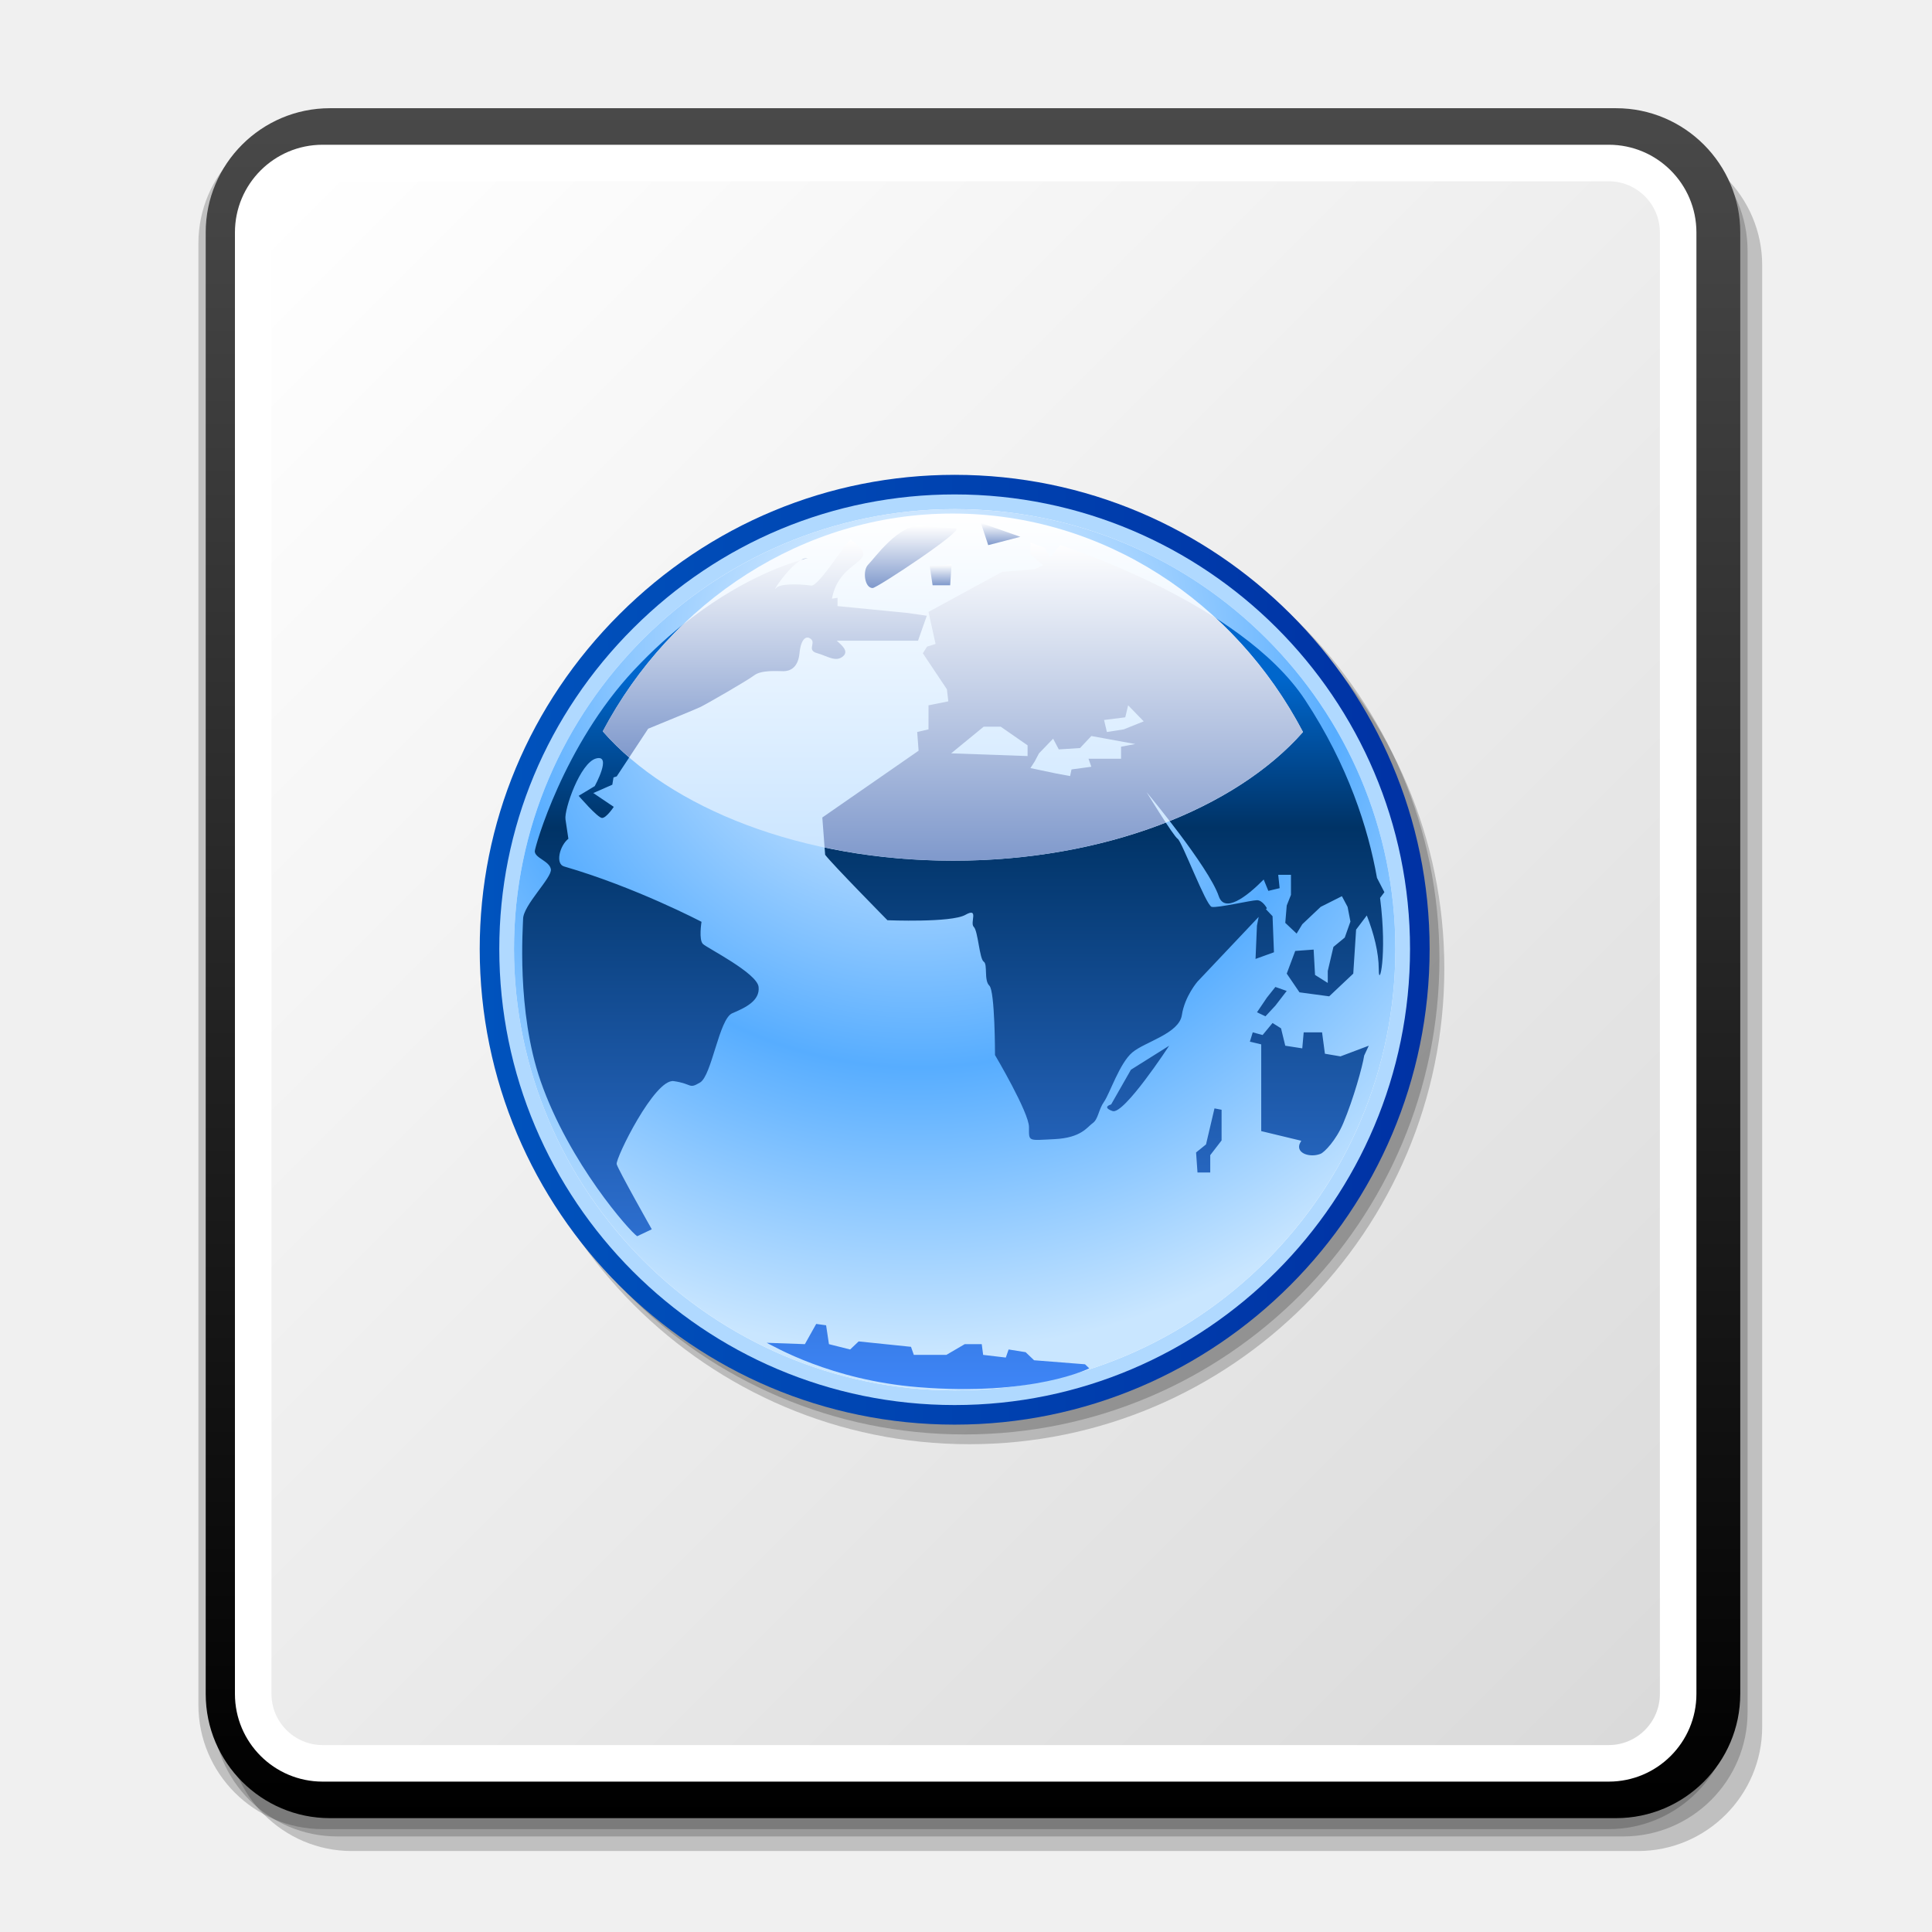
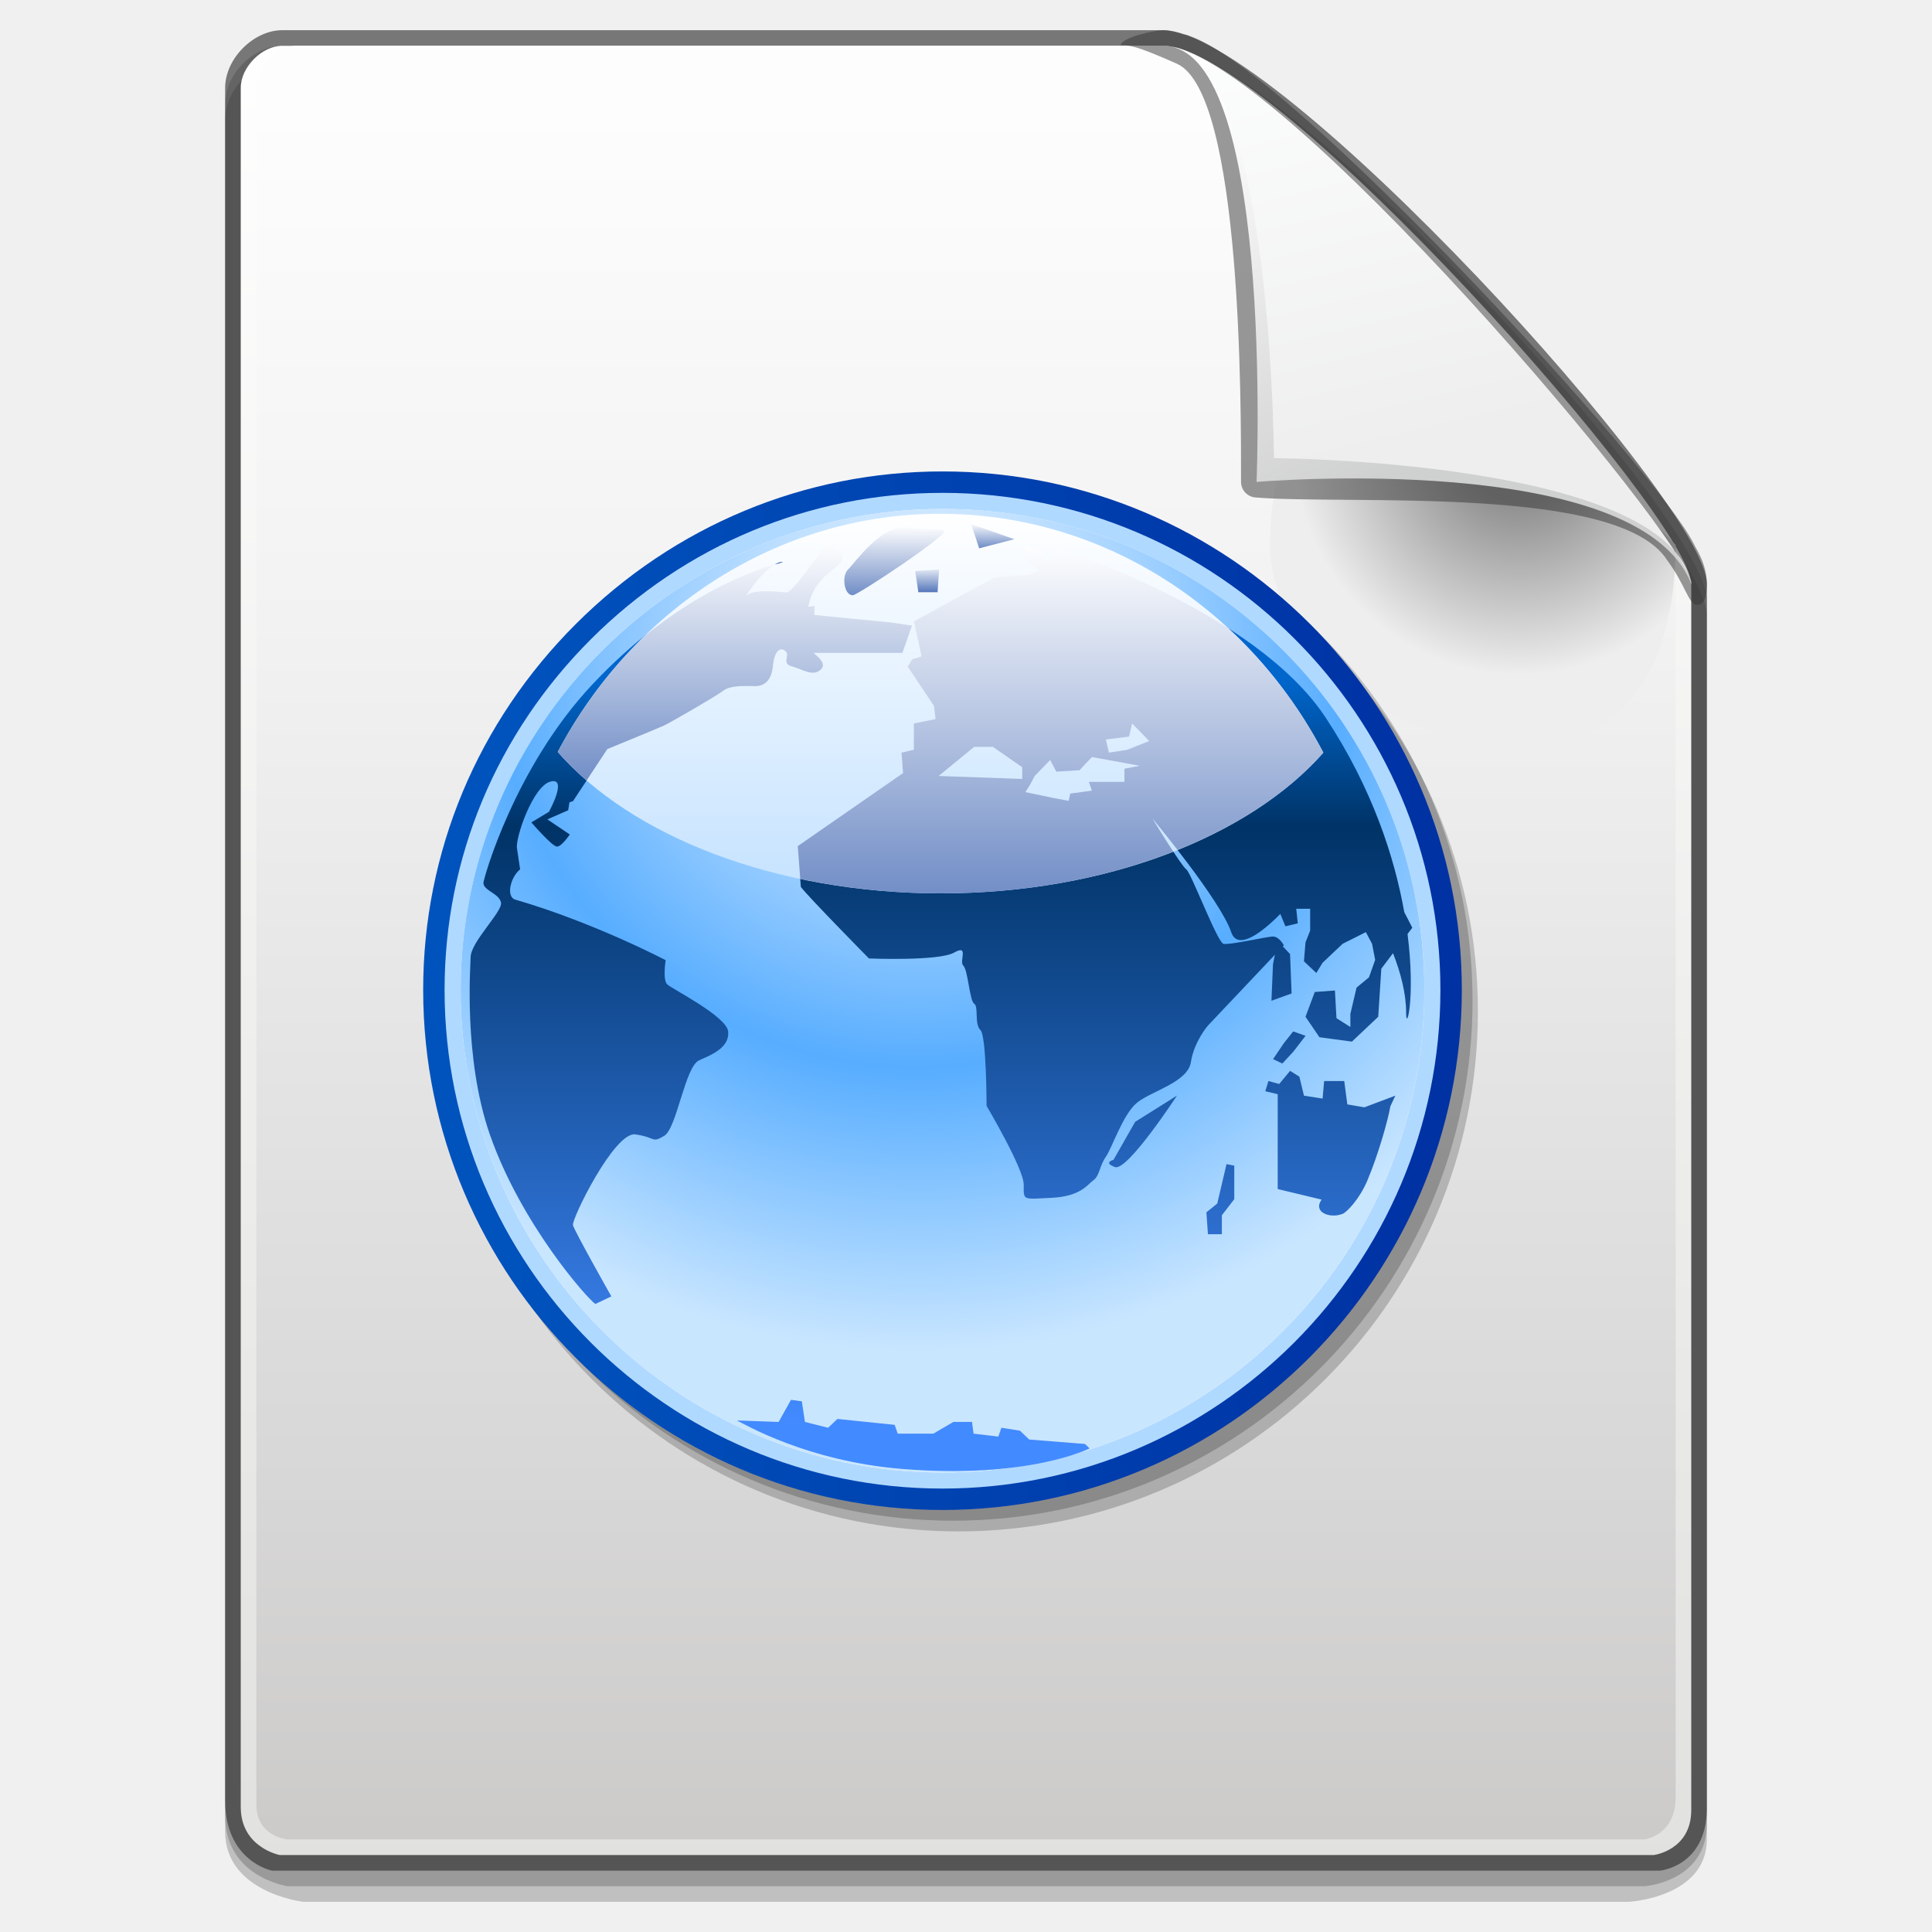
- <svg xmlns="http://www.w3.org/2000/svg" width="128" height="128" viewBox="0 0 128 128" overflow="visible" enable-background="new 0 0 256 256" xml:space="preserve" id="svg3932" version="1.1" style="overflow:visible">
-   <defs id="defs4036" />
-   <g id="Layer_1" transform="matrix(0.4841356,0,0,0.4841356,2.009231,1.843782)">
-     <path enable-background="new    " d="m 44,15.5 c -9.374,0 -17,7.626 -17,17 l 0,200 c 0,9.374 7.626,17 17,17 l 176,0 c 9.375,0 17,-7.626 17,-17 l 0,-200 c 0,-9.374 -7.625,-17 -17,-17 l -176,0 z" id="path3935" style="opacity:0.2" />
-     <path enable-background="new    " d="m 42,13.5 c -9.374,0 -17,7.626 -17,17 l 0,200 c 0,9.374 7.626,17 17,17 l 176,0 c 9.375,0 17,-7.626 17,-17 l 0,-200 c 0,-9.374 -7.625,-17 -17,-17 l -176,0 z" id="path3936" style="opacity:0.2" />
-     <path enable-background="new    " d="m 40,12.5 c -9.374,0 -17,7.626 -17,17 l 0,200 c 0,9.374 7.626,17 17,17 l 176,0 c 9.375,0 17,-7.626 17,-17 l 0,-200 c 0,-9.374 -7.625,-17 -17,-17 l -176,0 z" id="path3937" style="opacity:0.2" />
-     <linearGradient id="XMLID_13_" gradientUnits="userSpaceOnUse" x1="-406.5" y1="512.5" x2="-406.5" y2="278.5" gradientTransform="matrix(1,0,0,-1,535.5,523.5)">
-       <stop offset="0" style="stop-color:#494949" id="stop3939" />
-       <stop offset="1" style="stop-color:#000000" id="stop3940" />
+ <svg xmlns="http://www.w3.org/2000/svg" xmlns:ns1="http://www.openswatchbook.org/uri/2009/osb" width="128" height="128" viewBox="0 0 128 128" id="svg2" version="1.1">
+   <defs id="defs4">
+     <linearGradient id="XMLID_8_" gradientUnits="userSpaceOnUse" x1="74.5" y1="5.048" x2="74.5" y2="124.24">
+       <stop offset="0" style="stop-color:#FFFFFF" id="stop4539" />
+       <stop offset="1" style="stop-color:#E1E1DF" id="stop4541" />
    </linearGradient>
-     <path d="m 41,11 c -9.374,0 -17,7.626 -17,17 l 0,200 c 0,9.374 7.626,17 17,17 l 176,0 c 9.375,0 17,-7.626 17,-17 l 0,-200 c 0,-9.374 -7.625,-17 -17,-17 L 41,11 Z" id="path3944" style="fill:url(#XMLID_13_)" />
-     <path d="m 28,228 c 0,6.627 5.373,12 12,12 l 176,0 c 6.627,0 12,-5.373 12,-12 l 0,-200 c 0,-6.627 -5.373,-12 -12,-12 L 40,16 c -6.627,0 -12,5.373 -12,12 l 0,200 z" id="path3945" style="fill:#ffffff" />
-     <linearGradient id="XMLID_14_" gradientUnits="userSpaceOnUse" x1="-506.447" y1="494.447" x2="-308.552" y2="296.552" gradientTransform="matrix(1,0,0,-1,535.5,523.5)">
-       <stop offset="0" style="stop-color:#FFFFFF" id="stop3947" />
-       <stop offset="1" style="stop-color:#DADADA" id="stop3948" />
+     <linearGradient id="XMLID_9_" gradientUnits="userSpaceOnUse" x1="74.5" y1="11.081" x2="74.5" y2="121.467">
+       <stop offset="0" style="stop-color:#FDFDFD" id="stop4546" />
+       <stop offset="0.298" style="stop-color:#F3F2F2" id="stop4548" />
+       <stop offset="0.817" style="stop-color:#D7D6D6" id="stop4550" />
+       <stop offset="1" style="stop-color:#CCCBCA" id="stop4552" />
    </linearGradient>
-     <path d="m 40,21 c -3.86,0 -7,3.14 -7,7 l 0,200 c 0,3.859 3.14,7 7,7 l 176,0 c 3.859,0 7,-3.141 7,-7 l 0,-200 c 0,-3.86 -3.141,-7 -7,-7 L 40,21 Z" id="path3952" style="fill:url(#XMLID_14_)" />
-     <rect id="_x3C_Slice_x3E_" width="256" height="256" x="0" y="0" style="fill:none" />
-     <path enable-background="new    " d="m 82.641,82.92 c -12.338,12.307 -19.132,28.577 -19.132,45.816 0,35.893 29.156,65.092 64.993,65.092 35.842,0 65,-29.199 65,-65.092 0,-35.777 -29.158,-64.884 -65,-64.884 -17.247,0.002 -33.535,6.773 -45.861,19.068 z" id="path3954" style="opacity:0.2" />
-     <path enable-background="new    " d="m 81.971,81.581 c -12.338,12.306 -19.133,28.576 -19.133,45.816 0,35.892 29.157,65.093 64.994,65.093 35.842,0 65,-29.201 65,-65.093 0,-35.777 -29.158,-64.886 -65,-64.886 -17.248,0.003 -33.535,6.775 -45.861,19.07 z" id="path3955" style="opacity:0.2" />
-     <linearGradient id="XMLID_15_" gradientUnits="userSpaceOnUse" x1="-117.002" y1="397.34" x2="12.991" y2="397.34" gradientTransform="matrix(1,0,0,-1,178.5,523.5)">
-       <stop offset="0" style="stop-color:#0053BD" id="stop3957" />
-       <stop offset="0.994" style="stop-color:#0032A4" id="stop3958" />
+     <radialGradient id="XMLID_10_" cx="110" cy="32.869" r="15.596" gradientUnits="userSpaceOnUse">
+       <stop offset="0.213" style="stop-color:#8E8E8F" id="stop4557" />
+       <stop offset="0.927" style="stop-color:#EEEEEE" id="stop4559" />
+     </radialGradient>
+     <linearGradient id="XMLID_11_" gradientUnits="userSpaceOnUse" x1="92.023" y1="9.947" x2="104.273" y2="32.947">
+       <stop offset="0" style="stop-color:#FFFEFE" id="stop4566" />
+       <stop offset="1" style="stop-color:#CFD0D0" id="stop4568" />
    </linearGradient>
-     <path d="m 80.63,80.241 c -12.337,12.305 -19.132,28.576 -19.132,45.816 0,35.892 29.156,65.091 64.994,65.091 35.842,0 64.999,-29.199 64.999,-65.091 0,-35.777 -29.157,-64.886 -64.999,-64.886 -17.248,0.002 -33.535,6.773 -45.862,19.07 z" id="path3962" style="fill:url(#XMLID_15_)" />
-     <path d="m 82.523,82.139 c -11.83,11.799 -18.347,27.396 -18.347,43.918 0,34.414 27.955,62.412 62.314,62.412 34.362,0 62.319,-27.998 62.319,-62.412 0,-34.299 -27.957,-62.205 -62.319,-62.205 -16.53,0.002 -32.146,6.496 -43.967,18.287 z" id="path3963" style="fill:#b0d9ff" />
-     <path d="m 126.492,186.459 c 33.297,0 60.31,-27.125 60.31,-60.402 0,-33.064 -27.011,-60.193 -60.31,-60.193 -33.061,10e-4 -60.303,27.129 -60.303,60.193 0,33.277 27.243,60.402 60.303,60.402 z" id="path3964" style="fill:#ffffff" />
-     <radialGradient id="XMLID_16_" cx="-57.022" cy="439.632" r="97.988" fx="-57.022" fy="439.632" gradientTransform="matrix(1,0,0,-1,178.5,523.5)" gradientUnits="userSpaceOnUse">
-       <stop offset="0" style="stop-color:#FFFFFF" id="stop3966" />
-       <stop offset="0.596" style="stop-color:#57ADFF" id="stop3967" />
-       <stop offset="0.994" style="stop-color:#C9E6FF" id="stop3968" />
+     <linearGradient id="XMLID_12_" gradientUnits="userSpaceOnUse" x1="99.53" y1="5.181" x2="105.905" y2="31.931">
+       <stop offset="0" style="stop-color:#FCFDFD" id="stop4573" />
+       <stop offset="1" style="stop-color:#EEEEEE" id="stop4575" />
+     </linearGradient>
+     <linearGradient id="linearGradient5314" ns1:paint="solid">
+       <stop style="stop-color:#ededed;stop-opacity:1;" offset="0" id="stop5316" />
+     </linearGradient>
+     <linearGradient gradientTransform="matrix(0.4427706,0,0,-0.4427706,87.01427,236.3695)" y2="397.34" x2="12.991" y1="397.34" x1="-117.002" gradientUnits="userSpaceOnUse" id="XMLID_15_-0">
+       <stop id="stop3957" style="stop-color:#0053BD" offset="0" />
+       <stop id="stop3958" style="stop-color:#0032A4" offset="0.994" />
+     </linearGradient>
+     <radialGradient gradientUnits="userSpaceOnUse" gradientTransform="matrix(0.4427706,0,0,-0.4427706,87.01427,236.3695)" fy="439.632" fx="-57.022" r="97.988" cy="439.632" cx="-57.022" id="XMLID_16_-9">
+       <stop id="stop3966" style="stop-color:#FFFFFF" offset="0" />
+       <stop id="stop3967" style="stop-color:#57ADFF" offset="0.596" />
+       <stop id="stop3968" style="stop-color:#C9E6FF" offset="0.994" />
    </radialGradient>
-     <path d="m 126.492,186.459 c 33.297,0 60.31,-27.125 60.31,-60.402 0,-33.064 -27.011,-60.193 -60.31,-60.193 -33.061,10e-4 -60.303,27.129 -60.303,60.193 0,33.277 27.243,60.402 60.303,60.402 z" id="path3974" style="fill:url(#XMLID_16_)" />
-     <linearGradient id="XMLID_17_" gradientUnits="userSpaceOnUse" x1="-52.197" y1="434.407" x2="-52.197" y2="332.806" gradientTransform="matrix(1,0,0,-1,178.5,523.5)">
-       <stop offset="0" style="stop-color:#0066CC" id="stop3976" />
-       <stop offset="0.2" style="stop-color:#003366" id="stop3977" />
-       <stop offset="1" style="stop-color:#428AFF" id="stop3978" />
+     <linearGradient gradientTransform="matrix(0.4427706,0,0,-0.4427706,87.01427,236.3695)" y2="332.806" x2="-52.197" y1="434.407" x1="-52.197" gradientUnits="userSpaceOnUse" id="XMLID_17_-3">
+       <stop id="stop3976" style="stop-color:#0066CC" offset="0" />
+       <stop id="stop3977" style="stop-color:#003366" offset="0.2" />
+       <stop id="stop3978" style="stop-color:#428AFF" offset="1" />
    </linearGradient>
-     <path d="m 106.461,72.497 c -0.298,0 -0.625,0.123 -0.959,0.313 0.785,-0.231 1.154,-0.313 0.959,-0.313 m 19.417,3.788 0.195,-2.841 -2.997,0.188 0.396,2.652 2.406,10e-4 m -33.829,49.09 c -0.604,-0.569 -0.199,-3.035 -0.199,-3.035 0,0 -9.01,-4.735 -18.817,-7.58 -1.209,-0.351 -0.599,-2.841 0.598,-3.786 l -0.397,-2.66 c -0.199,-1.322 2.004,-7.767 4.205,-8.332 2.203,-0.571 -0.201,3.787 -0.201,3.787 l -2.2,1.327 c 0,0 2.601,3.03 3.204,3.03 0.599,0 1.6,-1.518 1.6,-1.518 l -2.801,-1.89 2.602,-1.141 0.164,-0.998 0.437,-0.14 4.309,-6.525 c 2.978,-1.219 6.638,-2.729 7.103,-2.95 0.802,-0.377 6.404,-3.597 7.406,-4.354 1.004,-0.762 3.201,-0.568 4,-0.568 0.805,0 2.004,-0.381 2.203,-2.469 0.2,-2.084 1.002,-2.463 1.604,-1.893 0.602,0.563 -0.602,1.514 0.801,1.893 1.4,0.381 2.6,1.328 3.604,0.381 0.731,-0.693 -0.248,-1.484 -0.908,-2.081 l 11.115,0 1.203,-3.417 -2.602,-0.379 -9.613,-0.945 0,-1.139 -0.766,0.129 c 1.041,-5.717 7.221,-4.775 2.568,-8.084 -0.283,-0.204 -4.354,6.413 -5.39,6.285 -1.877,-0.248 -4.301,-0.268 -4.817,0.342 -0.684,0.807 1.535,-2.771 3.444,-3.855 -3.049,0.898 -12.68,4.193 -22.86,15.039 -9.734,10.368 -13.615,24.338 -13.615,24.826 0,0.947 2.004,1.327 2.203,2.467 0.201,1.131 -3.803,4.926 -3.803,6.82 0,0.872 -0.943,12.554 2.398,22.175 3.906,11.23 12.244,20.609 13.214,21.227 l 2,-0.949 c 0,0 -4.604,-8.148 -4.803,-8.908 -0.198,-0.756 5.204,-11.75 7.809,-11.367 2.601,0.371 2.002,1.137 3.603,0.188 1.602,-0.945 2.602,-8.721 4.404,-9.475 1.803,-0.762 3.803,-1.707 3.604,-3.602 -0.209,-1.901 -7.014,-5.309 -7.613,-5.876 m 43.437,-55.722 -5.404,-1.896 1.002,3.035 4.402,-1.139 m -20.218,7.012 c 0.603,0 12.611,-7.956 11.41,-8.148 -1.197,-0.188 -1.398,0 -4.607,-0.379 -3.198,-0.379 -6.604,4.549 -7.403,5.309 -0.801,0.759 -0.531,3.218 0.6,3.218 m 55.113,57.146 1.551,-2.012 -1.551,-0.545 -1.162,1.461 -1.354,2.006 1.161,0.549 1.355,-1.459 m 6.779,6.58 -0.389,-2.926 -2.515,0 -0.194,2.191 -2.328,-0.361 -0.578,-2.379 -1.161,-0.73 -1.359,1.643 -1.353,-0.363 -0.391,1.275 1.553,0.371 0,11.869 5.481,1.32 c -0.126,0.219 -0.221,0.402 -0.252,0.502 -0.392,1.281 1.548,1.834 2.9,1.281 0.506,-0.201 2.101,-1.814 3.103,-4.197 1.396,-3.32 2.614,-7.703 2.86,-9.252 l 0.627,-1.342 -3.875,1.461 -2.134,-0.363 0.005,0 m 8.139,-22.105 -1.012,-1.959 c -1.199,-6.758 -3.946,-15.406 -9.834,-24.344 C 165.59,78.545 140.93,70.795 140.93,70.795 l -1.354,1.641 -0.777,-1.274 -1.938,-0.733 0,1.646 1.746,1.463 -1.162,0.547 -4.459,0.362 -10.073,5.482 0.967,4.383 -1.165,0.367 -0.576,0.912 3.293,4.928 0.193,1.648 -2.712,0.547 0,3.286 -1.549,0.364 0.194,2.559 -13.177,9.139 0.388,5.107 c 0.967,1.281 8.525,8.954 8.525,8.954 0,0 8.717,0.36 10.654,-0.731 1.938,-1.095 0.58,1.096 1.164,1.645 0.578,0.551 0.773,4.383 1.353,4.75 0.581,0.363 0,2.554 0.775,3.289 0.774,0.725 0.774,9.498 0.774,9.498 0,0 4.65,7.85 4.65,9.861 0,2.01 -0.195,1.826 3.488,1.645 3.682,-0.182 4.455,-1.645 5.228,-2.189 0.778,-0.549 0.778,-1.828 1.554,-2.926 0.777,-1.098 2.129,-5.295 3.877,-6.756 1.74,-1.465 6.392,-2.563 6.776,-5.115 0.388,-2.559 2.132,-4.568 2.132,-4.568 l 8.377,-8.86 -0.236,1.19 -0.194,4.563 2.521,-0.911 -0.192,-4.935 -0.905,-0.957 0.129,-0.14 c 0,0 -0.582,-1.095 -1.354,-1.095 -0.774,0 -5.429,1.095 -6.199,0.913 -0.776,-0.184 -4.073,-8.952 -4.653,-9.313 -0.582,-0.365 -4.261,-6.396 -4.261,-6.396 0,0 8.522,10.229 9.88,14.246 0.786,2.341 3.743,0.162 6.149,-2.28 l 0.637,1.553 1.547,-0.369 -0.194,-1.825 1.744,0 0,2.739 -0.58,1.463 -0.199,2.371 1.552,1.466 0.776,-1.277 2.514,-2.377 2.908,-1.462 0.777,1.462 0.389,2.011 -0.778,2.19 -1.549,1.278 -0.774,3.289 0,1.641 -1.742,-1.096 -0.192,-3.468 -2.519,0.186 -1.162,3.101 1.744,2.563 4.066,0.547 3.295,-3.109 0.387,-6.02 1.465,-1.937 c 0.955,2.454 1.637,5.022 1.637,7.414 0,2.623 1.199,-1.816 0.179,-9.814 l 0.59,-0.785 m -48.826,-18.631 -10.461,-0.371 4.454,-3.65 2.325,0 3.682,2.555 0,1.466 m 12.791,-1.279 0,1.644 -4.455,0 0.387,1.099 -2.715,0.368 -0.19,0.908 -1.938,-0.36 -3.49,-0.735 0.584,-0.91 0.582,-1.101 1.937,-2.008 0.777,1.463 2.905,-0.185 1.549,-1.645 6.005,1.096 -1.938,0.366 m 0.382,-2.376 -2.322,0.364 -0.387,-1.646 2.903,-0.363 0.39,-1.643 2.135,2.194 -2.719,1.091 0,0.003 m 11.241,56.803 -1.357,1.098 0.193,2.742 1.744,0 0,-2.371 1.553,-2.014 0,-4.199 -0.971,-0.188 -1.16,4.932 -0.002,0 m -12.979,-5.473 c 0,0 -1.357,0.354 0.191,0.908 1.547,0.553 7.75,-8.943 7.75,-8.943 l -5.232,3.283 -2.711,4.752 0.002,0 m -10.547,35.008 -1.158,-1.105 -2.326,-0.369 -0.385,1.105 -3.1,-0.365 -0.194,-1.471 -2.324,0 -2.517,1.471 -4.453,0 -0.387,-1.104 -7.164,-0.74 -1.164,1.105 -2.9,-0.73 -0.389,-2.58 -1.355,-0.188 -1.55,2.768 -5.228,-0.186 c 0.936,0.441 8.741,5.1 20.715,6.07 15.879,1.285 23.432,-2.574 23.432,-2.574 l -0.582,-0.555 -6.971,-0.551 0,-0.001 0,0 z" id="path3984" style="fill:url(#XMLID_17_)" />
-     <linearGradient id="XMLID_18_" gradientUnits="userSpaceOnUse" x1="-52.251" y1="457.03" x2="-52.251" y2="361.422" gradientTransform="matrix(1,0,0,-1,178.5,523.5)">
-       <stop offset="0" style="stop-color:#FFFFFF" id="stop3986" />
-       <stop offset="1" style="stop-color:#94CAFF" id="stop3987" />
+     <linearGradient gradientTransform="matrix(0.4427706,0,0,-0.4427706,87.01427,236.3695)" y2="361.422" x2="-52.251" y1="457.03" x1="-52.251" gradientUnits="userSpaceOnUse" id="XMLID_18_-6">
+       <stop id="stop3986" style="stop-color:#FFFFFF" offset="0" />
+       <stop id="stop3987" style="stop-color:#94CAFF" offset="1" />
    </linearGradient>
-     <path enable-background="new    " d="m 126.289,113.975 c 20.656,0 38.626,-7.117 47.871,-17.608 C 164.85,78.598 146.861,66.47 126.2,66.47 105.719,66.471 87.707,78.557 78.338,96.276 c 9.221,10.539 27.234,17.699 47.951,17.699 z" id="path3991" style="fill:url(#XMLID_18_)" />
-     <g id="g3992">
-       <linearGradient id="XMLID_19_" gradientUnits="userSpaceOnUse" x1="141.272" y1="70.428" x2="141.272" y2="158.071">
-         <stop offset="0" style="stop-color:#FFFFFF" id="stop3994" />
-         <stop offset="0.994" style="stop-color:#003399" id="stop3995" />
-       </linearGradient>
-       <path enable-background="new    " d="m 152.751,104.585 c 0,0 1.402,1.683 3.159,3.951 7.592,-3.053 13.896,-7.23 18.25,-12.17 -3.086,-5.89 -7.131,-11.155 -11.905,-15.569 C 152.21,74.344 140.93,70.795 140.93,70.795 l -1.354,1.641 -0.777,-1.274 -1.938,-0.733 0,1.646 1.746,1.463 -1.162,0.547 -4.459,0.362 -10.073,5.482 0.967,4.383 -1.165,0.367 -0.576,0.912 3.293,4.928 0.193,1.648 -2.712,0.547 0,3.286 -1.549,0.364 0.194,2.559 -13.177,9.139 0.312,4.101 c 5.522,1.167 11.435,1.813 17.596,1.813 10.702,0 20.669,-1.923 29.089,-5.223 -1.213,-1.85 -2.627,-4.168 -2.627,-4.168 z m -16.278,-4.93 -10.461,-0.371 4.454,-3.65 2.325,0 3.682,2.555 0,1.466 z m 12.791,-1.279 0,1.644 -4.455,0 0.387,1.099 -2.715,0.368 -0.19,0.908 -1.938,-0.36 -3.49,-0.735 0.584,-0.91 0.582,-1.101 1.937,-2.008 0.777,1.463 2.905,-0.185 1.549,-1.645 6.005,1.096 -1.938,0.366 z m 0.382,-2.379 0,0.003 -2.322,0.364 -0.387,-1.646 2.903,-0.363 0.39,-1.643 2.135,2.194 -2.719,1.091 z" id="path3999" style="fill:url(#XMLID_19_)" />
-       <linearGradient id="XMLID_20_" gradientUnits="userSpaceOnUse" x1="100.509" y1="70.033" x2="100.509" y2="130.029">
-         <stop offset="0" style="stop-color:#FFFFFF" id="stop4001" />
-         <stop offset="0.994" style="stop-color:#003399" id="stop4002" />
-       </linearGradient>
-       <path enable-background="new    " d="m 91.652,92.964 c 0.802,-0.377 6.404,-3.597 7.406,-4.354 1.004,-0.762 3.201,-0.568 4,-0.568 0.805,0 2.004,-0.381 2.203,-2.469 0.2,-2.084 1.002,-2.463 1.604,-1.893 0.602,0.563 -0.602,1.514 0.801,1.893 1.4,0.381 2.6,1.328 3.604,0.381 0.731,-0.693 -0.248,-1.484 -0.908,-2.081 l 11.115,0 1.203,-3.417 -2.602,-0.379 -9.613,-0.945 0,-1.139 -0.766,0.129 c 1.041,-5.717 7.221,-4.775 2.568,-8.084 -0.283,-0.204 -4.354,6.413 -5.39,6.285 -1.877,-0.248 -4.301,-0.268 -4.817,0.342 -0.684,0.807 1.535,-2.771 3.444,-3.855 -2.373,0.699 -8.736,2.868 -16.238,8.898 -4.341,4.198 -8.045,9.115 -10.929,14.568 1.084,1.239 2.3,2.427 3.618,3.567 l 2.594,-3.929 c 2.978,-1.218 6.639,-2.728 7.103,-2.95 z" id="path4006" style="fill:url(#XMLID_20_)" />
-       <linearGradient id="XMLID_21_" gradientUnits="userSpaceOnUse" x1="124.575" y1="73.444" x2="124.575" y2="79.161">
-         <stop offset="0" style="stop-color:#FFFFFF" id="stop4008" />
-         <stop offset="0.994" style="stop-color:#003399" id="stop4009" />
-       </linearGradient>
-       <polygon enable-background="new    " points="123.473,76.284 125.878,76.284 125.878,76.285 126.073,73.444 123.076,73.631 " id="polygon4013" style="fill:url(#XMLID_21_)" />
-       <linearGradient id="XMLID_22_" gradientUnits="userSpaceOnUse" x1="106.007" y1="72.497" x2="106.007" y2="73.126">
-         <stop offset="0" style="stop-color:#FFFFFF" id="stop4015" />
-         <stop offset="0.994" style="stop-color:#003399" id="stop4016" />
-       </linearGradient>
-       <path enable-background="new    " d="m 106.461,72.497 c -0.298,0 -0.625,0.123 -0.959,0.313 0.785,-0.231 1.154,-0.313 0.959,-0.313 z" id="path4020" style="fill:url(#XMLID_22_)" />
-       <linearGradient id="XMLID_23_" gradientUnits="userSpaceOnUse" x1="120.485" y1="68.117" x2="120.485" y2="85.32">
-         <stop offset="0" style="stop-color:#FFFFFF" id="stop4022" />
-         <stop offset="0.994" style="stop-color:#003399" id="stop4023" />
-       </linearGradient>
-       <path enable-background="new    " d="m 114.667,73.446 c -0.8,0.76 -0.53,3.219 0.601,3.219 0.603,0 12.611,-7.956 11.41,-8.148 -1.197,-0.188 -1.398,0 -4.607,-0.379 -3.199,-0.38 -6.605,4.548 -7.404,5.308 z" id="path4027" style="fill:url(#XMLID_23_)" />
-       <linearGradient id="XMLID_24_" gradientUnits="userSpaceOnUse" x1="132.784" y1="67.756" x2="132.784" y2="73.865">
-         <stop offset="0" style="stop-color:#FFFFFF" id="stop4029" />
-         <stop offset="0.994" style="stop-color:#003399" id="stop4030" />
-       </linearGradient>
-       <polygon enable-background="new    " points="135.486,69.653 130.082,67.756 131.084,70.792 " id="polygon4034" style="fill:url(#XMLID_24_)" />
+     <linearGradient gradientTransform="matrix(0.9145591,0,0,0.9145591,12.33228,5.649935)" id="XMLID_19_-0" gradientUnits="userSpaceOnUse" x1="141.272" y1="70.428" x2="141.272" y2="158.071">
+       <stop offset="0" style="stop-color:#FFFFFF" id="stop3994" />
+       <stop offset="0.994" style="stop-color:#003399" id="stop3995" />
+     </linearGradient>
+     <linearGradient gradientTransform="matrix(0.9145591,0,0,0.9145591,12.33228,5.649935)" id="XMLID_20_-6" gradientUnits="userSpaceOnUse" x1="100.509" y1="70.033" x2="100.509" y2="130.029">
+       <stop offset="0" style="stop-color:#FFFFFF" id="stop4001" />
+       <stop offset="0.994" style="stop-color:#003399" id="stop4002" />
+     </linearGradient>
+     <linearGradient gradientTransform="matrix(0.9145591,0,0,0.9145591,12.33228,5.649935)" id="XMLID_21_-2" gradientUnits="userSpaceOnUse" x1="124.575" y1="73.444" x2="124.575" y2="79.161">
+       <stop offset="0" style="stop-color:#FFFFFF" id="stop4008" />
+       <stop offset="0.994" style="stop-color:#003399" id="stop4009" />
+     </linearGradient>
+     <linearGradient gradientTransform="matrix(0.9145591,0,0,0.9145591,12.33228,5.649935)" id="XMLID_22_-6" gradientUnits="userSpaceOnUse" x1="106.007" y1="72.497" x2="106.007" y2="73.126">
+       <stop offset="0" style="stop-color:#FFFFFF" id="stop4015" />
+       <stop offset="0.994" style="stop-color:#003399" id="stop4016" />
+     </linearGradient>
+     <linearGradient gradientTransform="matrix(0.9145591,0,0,0.9145591,12.33228,5.649935)" id="XMLID_23_-1" gradientUnits="userSpaceOnUse" x1="120.485" y1="68.117" x2="120.485" y2="85.32">
+       <stop offset="0" style="stop-color:#FFFFFF" id="stop4022-8" />
+       <stop offset="0.994" style="stop-color:#003399" id="stop4023" />
+     </linearGradient>
+     <linearGradient gradientTransform="matrix(0.9145591,0,0,0.9145591,12.33228,5.649935)" id="XMLID_24_-7" gradientUnits="userSpaceOnUse" x1="132.784" y1="67.756" x2="132.784" y2="73.865">
+       <stop offset="0" style="stop-color:#FFFFFF" id="stop4029" />
+       <stop offset="0.994" style="stop-color:#003399" id="stop4030" />
+     </linearGradient>
+   </defs>
+   <g id="layer1" transform="translate(0,-924.3622)">
+     <g id="g3964">
+       <g id="g5149" transform="matrix(1.033333,0,0,1.033333,-12.98334,920.1621)">
+         <path d="M 30.666,7 C 28.816,7 27,8.83 27,10.694 c 0,106.39 0,106.39 0,109.807 0,3.917 4,4.499 4,4.499 l 87,0 c 0,0 4,-0.268 4,-4.018 0,-3.75 0,-78.479 0,-78.479 C 122,37.306 94.325,7 87.135,7 L 30.666,7 Z" id="path4532" style="opacity:0.2" />
+         <path d="M 30.666,8 C 28.816,8 27,9.83 27,11.694 c 0,106.39 0,106.39 0,109.807 0,3.917 5,4.499 5,4.499 l 85,0 c 0,0 5,-0.268 5,-4.018 0,-3.75 0,-78.479 0,-78.479 C 122,38.306 94.325,8 87.135,8 L 30.666,8 Z" id="path4534" style="opacity:0.2" />
+         <path d="M 30.666,6 C 28.816,6 27,7.83 27,9.694 c 0,106.39 0,106.39 0,109.807 0,3.917 3,4.499 3,4.499 l 89,0 c 0,0 3,-0.268 3,-4.018 0,-3.75 0,-78.479 0,-78.479 C 122,36.306 94.325,6 87.135,6 L 30.666,6 Z" id="path4536" style="opacity:0.6;fill:#262626" />
+         <path d="m 121,120.113 c 0,2.584 -2.398,2.887 -2.398,2.887 l -88.104,0 C 30.498,123 28,122.525 28,119.917 28,100.1 28,10.861 28,9.694 28,8.374 29.359,7 30.666,7 31.66,7 79.135,7 87.135,7 94.167,7 121,37.326 121,41.504 c 0,4.619 0,63.145 0,78.609 z" id="path4543" style="fill:url(#XMLID_8_)" />
+         <path d="m 120,119.282 c 0,2.481 -2,2.718 -2,2.718 l -87,0 c 0,0 -2,-0.163 -2,-2.249 C 29,101.736 29,10.877 29,9.694 29,8.374 30.317,7 31.583,7 32.547,7 79.442,7 87.193,7 94.006,7 120,37.326 120,41.504 c 0,4.63 0,62.674 0,77.778 z" id="path4554" style="fill:url(#XMLID_9_)" />
+         <path d="m 120,39 c 0,7.18 -2.82,13 -10,13 -7.18,0 -16,-5.82 -16,-13 0,-7.18 2.82,-9 10,-9 7.18,0 11,4 16,9 z" id="path4561" style="fill:url(#XMLID_10_)" />
+         <path d="m 84.415,6.963 c 0.547,0 0.947,0.002 3.616,1.193 4.182,1.891 4.103,22.225 4.103,26.673 l -0.001,0.128 c 0,0.521 0.399,0.959 0.918,1.002 5.973,0.496 23.318,-0.848 26.406,4.026 1.199,1.608 1.365,2.858 1.918,2.858 0.553,0 0.625,-0.786 0.625,-1.339 0,-0.797 -0.257,-1.574 -0.766,-2.428 -0.004,-0.009 -0.002,-0.018 -0.006,-0.026 -0.014,-0.028 -0.038,-0.065 -0.053,-0.094 l 0,-0.001 C 118.87,34.256 95.385,8.574 88.821,6.365 88.815,6.363 88.814,6.357 88.809,6.355 88.802,6.352 88.794,6.353 88.788,6.351 88.767,6.343 88.739,6.328 88.718,6.32 88.624,6.291 88.531,6.279 88.439,6.277 88.01,6.133 87.578,6 87.135,6 86.627,6 84.473,6.457 84.415,6.963 Z" id="path4563" style="opacity:0.5;fill:#343434" />
+         <path d="M 121,41.504 C 117.625,32.875 93.133,34.962 93.133,34.962 93.003,37.629 94.632,7 87.135,7 94.168,7 121,38.814 121,41.504 Z" id="path4570" style="fill:url(#XMLID_11_)" />
+         <path d="M 121,41.504 C 119.5,33.563 94.25,33.438 94.25,33.438 94.225,36.104 94.524,7 87.135,7 94.168,7 121,38.814 121,41.504 Z" id="path4577" style="fill:url(#XMLID_12_)" />
+       </g>
+       <rect ry="0" rx="0" y="924.362" x="2.7339171e-09" height="128" width="128" id="rect25157" style="opacity:0;fill:#123871;fill-opacity:1;stroke:none;stroke-width:0.519;stroke-linecap:round;stroke-linejoin:round;stroke-miterlimit:4;stroke-dasharray:none;stroke-dashoffset:0;stroke-opacity:1" />
+       <g id="g3453" style="overflow:visible" transform="matrix(1.093423,0,0,1.093423,-6.715981,921.199)">
+         <path style="opacity:0.2" id="path3954" d="m 42.019,41.988 c -5.973,5.958 -9.262,13.835 -9.262,22.181 0,17.377 14.115,31.513 31.465,31.513 17.352,0 31.469,-14.136 31.469,-31.513 0,-17.321 -14.116,-31.413 -31.469,-31.413 -8.35,9.68e-4 -16.235,3.279 -22.203,9.231 z" enable-background="new    " />
+         <path style="opacity:0.2" id="path3955" d="m 41.694,41.34 c -5.973,5.958 -9.263,13.835 -9.263,22.181 0,17.377 14.116,31.514 31.466,31.514 17.352,0 31.469,-14.137 31.469,-31.514 0,-17.321 -14.116,-31.414 -31.469,-31.414 -8.35,0.002 -16.235,3.28 -22.203,9.232 z" enable-background="new    " />
+         <path style="fill:url(#XMLID_15_-0)" id="path3962" d="m 41.045,40.691 c -5.973,5.957 -9.262,13.835 -9.262,22.181 0,17.377 14.115,31.513 31.466,31.513 17.352,0 31.468,-14.136 31.468,-31.513 0,-17.321 -14.116,-31.414 -31.468,-31.414 -8.35,9.68e-4 -16.235,3.279 -22.203,9.232 z" />
+         <path style="fill:#b0d9ff" id="path3963" d="m 41.962,41.61 c -5.727,5.712 -8.882,13.263 -8.882,21.262 0,16.661 13.534,30.216 30.168,30.216 16.636,0 30.171,-13.555 30.171,-30.216 0,-16.605 -13.535,-30.116 -30.171,-30.116 -8.003,9.68e-4 -15.563,3.145 -21.286,8.853 z" />
+         <path style="fill:#ffffff" id="path3964" d="m 63.249,92.115 c 16.12,0 29.198,-13.132 29.198,-29.243 0,-16.007 -13.077,-29.142 -29.198,-29.142 -16.006,4.84e-4 -29.195,13.134 -29.195,29.142 0,16.111 13.189,29.243 29.195,29.243 z" />
+         <path style="fill:url(#XMLID_16_-9)" id="path3974" d="m 63.249,92.115 c 16.12,0 29.198,-13.132 29.198,-29.243 0,-16.007 -13.077,-29.142 -29.198,-29.142 -16.006,4.84e-4 -29.195,13.134 -29.195,29.142 0,16.111 13.189,29.243 29.195,29.243 z" />
+         <path style="fill:url(#XMLID_17_-3)" id="path3984" d="m 53.551,36.942 c -0.144,0 -0.303,0.06 -0.464,0.152 0.38,-0.112 0.559,-0.152 0.464,-0.152 m 9.4,1.834 0.094,-1.375 -1.451,0.091 0.192,1.284 1.165,4.84e-4 M 46.573,62.542 c -0.292,-0.275 -0.096,-1.469 -0.096,-1.469 0,0 -4.362,-2.292 -9.11,-3.67 -0.585,-0.17 -0.29,-1.375 0.29,-1.833 l -0.192,-1.288 c -0.096,-0.64 0.97,-3.76 2.036,-4.034 1.067,-0.276 -0.097,1.833 -0.097,1.833 l -1.065,0.642 c 0,0 1.259,1.467 1.551,1.467 0.29,0 0.775,-0.735 0.775,-0.735 l -1.356,-0.915 1.26,-0.552 0.079,-0.483 0.212,-0.068 2.086,-3.159 c 1.442,-0.59 3.214,-1.321 3.439,-1.428 0.388,-0.183 3.1,-1.741 3.586,-2.108 0.486,-0.369 1.55,-0.275 1.937,-0.275 0.39,0 0.97,-0.184 1.067,-1.195 0.097,-1.009 0.485,-1.192 0.777,-0.916 0.291,0.273 -0.291,0.733 0.388,0.916 0.678,0.184 1.259,0.643 1.745,0.184 0.354,-0.336 -0.12,-0.718 -0.44,-1.007 l 5.381,0 0.582,-1.654 -1.26,-0.183 -4.654,-0.458 0,-0.551 -0.371,0.062 c 0.504,-2.768 3.496,-2.312 1.243,-3.914 -0.137,-0.099 -2.108,3.105 -2.609,3.043 -0.909,-0.12 -2.082,-0.13 -2.332,0.166 -0.331,0.391 0.743,-1.342 1.667,-1.866 -1.476,0.435 -6.139,2.03 -11.067,7.281 -4.713,5.02 -6.592,11.783 -6.592,12.019 0,0.458 0.97,0.642 1.067,1.194 0.097,0.548 -1.841,2.385 -1.841,3.302 0,0.422 -0.457,6.078 1.161,10.736 1.891,5.437 5.928,9.978 6.397,10.277 l 0.968,-0.459 c 0,0 -2.229,-3.945 -2.325,-4.313 -0.096,-0.366 2.519,-5.689 3.781,-5.503 1.259,0.18 0.969,0.55 1.744,0.091 0.776,-0.458 1.26,-4.222 2.132,-4.587 0.873,-0.369 1.841,-0.826 1.745,-1.744 -0.101,-0.92 -3.396,-2.57 -3.686,-2.845 m 21.029,-26.977 -2.616,-0.918 0.485,1.469 2.131,-0.551 m -9.788,3.395 c 0.292,0 6.105,-3.852 5.524,-3.945 -0.58,-0.091 -0.677,0 -2.23,-0.183 -1.548,-0.183 -3.197,2.202 -3.584,2.57 -0.388,0.367 -0.257,1.558 0.29,1.558 m 26.682,27.666 0.751,-0.974 -0.751,-0.264 -0.563,0.707 -0.656,0.971 0.562,0.266 0.656,-0.706 m 3.282,3.186 -0.188,-1.417 -1.218,0 -0.094,1.061 -1.127,-0.175 -0.28,-1.152 -0.562,-0.353 -0.658,0.795 -0.655,-0.176 -0.189,0.617 0.752,0.18 0,5.746 2.654,0.639 c -0.061,0.106 -0.107,0.195 -0.122,0.243 -0.19,0.62 0.749,0.888 1.404,0.62 0.245,-0.097 1.017,-0.878 1.502,-2.032 0.676,-1.607 1.266,-3.729 1.385,-4.479 l 0.304,-0.65 -1.876,0.707 -1.033,-0.176 0.002,0 M 91.719,59.11 91.229,58.162 C 90.649,54.89 89.319,50.703 86.468,46.376 82.177,39.87 70.238,36.118 70.238,36.118 l -0.656,0.794 -0.376,-0.617 -0.938,-0.355 0,0.797 0.845,0.708 -0.563,0.265 -2.159,0.175 -4.877,2.654 0.468,2.122 -0.564,0.178 -0.279,0.442 1.594,2.386 0.093,0.798 -1.313,0.265 0,1.591 -0.75,0.176 0.094,1.239 -6.379,4.425 0.188,2.472 c 0.468,0.62 4.127,4.335 4.127,4.335 0,0 4.22,0.174 5.158,-0.354 0.938,-0.53 0.281,0.531 0.564,0.796 0.28,0.267 0.374,2.122 0.655,2.3 0.281,0.176 0,1.236 0.375,1.592 0.375,0.351 0.375,4.598 0.375,4.598 0,0 2.251,3.8 2.251,4.774 0,0.973 -0.094,0.884 1.689,0.796 1.783,-0.088 2.157,-0.796 2.531,-1.06 0.377,-0.266 0.377,-0.885 0.752,-1.417 0.376,-0.532 1.031,-2.563 1.877,-3.271 0.842,-0.709 3.095,-1.241 3.281,-2.476 0.188,-1.239 1.032,-2.212 1.032,-2.212 l 4.056,-4.289 -0.114,0.576 -0.094,2.209 1.221,-0.441 -0.093,-2.389 -0.438,-0.463 0.062,-0.068 c 0,0 -0.282,-0.53 -0.656,-0.53 -0.375,0 -2.628,0.53 -3.001,0.442 -0.376,-0.089 -1.972,-4.334 -2.253,-4.509 -0.282,-0.177 -2.063,-3.097 -2.063,-3.097 0,0 4.126,4.952 4.783,6.897 0.381,1.133 1.812,0.078 2.977,-1.104 l 0.308,0.752 0.749,-0.179 -0.094,-0.884 0.844,0 0,1.326 -0.281,0.708 -0.096,1.148 0.751,0.71 0.376,-0.618 1.217,-1.151 1.408,-0.708 0.376,0.708 0.188,0.974 -0.377,1.06 -0.75,0.619 -0.375,1.592 0,0.794 -0.843,-0.531 -0.093,-1.679 -1.22,0.09 -0.563,1.501 0.844,1.241 1.968,0.265 1.595,-1.505 0.187,-2.914 0.709,-0.938 c 0.462,1.188 0.793,2.431 0.793,3.589 0,1.27 0.58,-0.879 0.087,-4.751 l 0.286,-0.38 m -23.638,-9.02 -5.065,-0.18 2.156,-1.767 1.126,0 1.783,1.237 0,0.71 m 6.193,-0.619 0,0.796 -2.157,0 0.187,0.532 -1.314,0.178 -0.092,0.44 -0.938,-0.174 -1.69,-0.356 0.283,-0.441 0.282,-0.533 0.938,-0.972 0.376,0.708 1.406,-0.09 0.75,-0.796 2.907,0.531 -0.938,0.177 m 0.185,-1.15 -1.124,0.176 -0.187,-0.797 1.405,-0.176 0.189,-0.795 1.034,1.062 -1.316,0.528 0,0.002 m 5.442,27.5 -0.657,0.532 0.093,1.327 0.844,0 0,-1.148 0.752,-0.975 0,-2.033 -0.47,-0.091 -0.562,2.388 -9.68e-4,0 m -6.284,-2.65 c 0,0 -0.657,0.171 0.092,0.44 0.749,0.268 3.752,-4.33 3.752,-4.33 l -2.533,1.589 -1.312,2.301 9.68e-4,0 m -5.106,16.949 -0.561,-0.535 -1.126,-0.179 -0.186,0.535 -1.501,-0.177 -0.094,-0.712 -1.125,0 -1.219,0.712 -2.156,0 -0.187,-0.534 -3.468,-0.358 -0.564,0.535 -1.404,-0.353 -0.188,-1.249 -0.656,-0.091 -0.75,1.34 -2.531,-0.09 c 0.453,0.214 4.232,2.469 10.029,2.939 7.688,0.622 11.344,-1.246 11.344,-1.246 l -0.282,-0.269 -3.375,-0.267 0,-4.84e-4 0,0 z" />
+         <path style="fill:url(#XMLID_18_-6)" id="path3991" d="m 63.15,57.023 c 10,0 18.7,-3.446 23.176,-8.525 C 81.819,39.896 73.11,34.024 63.107,34.024 c -9.916,4.84e-4 -18.636,5.852 -23.172,14.43 4.464,5.102 13.185,8.569 23.215,8.569 z" enable-background="new    " />
+         <g id="g3992" transform="matrix(0.4841356,0,0,0.4841356,2.009231,1.843782)">
+           <linearGradient y2="158.071" x2="141.272" y1="70.428" x1="141.272" gradientUnits="userSpaceOnUse" id="linearGradient3538">
+             <stop id="stop3540" style="stop-color:#FFFFFF" offset="0" />
+             <stop id="stop3542" style="stop-color:#003399" offset="0.994" />
+           </linearGradient>
+           <path style="fill:url(#XMLID_19_-0)" id="path3999" d="m 152.751,104.585 c 0,0 1.402,1.683 3.159,3.951 7.592,-3.053 13.896,-7.23 18.25,-12.17 -3.086,-5.89 -7.131,-11.155 -11.905,-15.569 C 152.21,74.344 140.93,70.795 140.93,70.795 l -1.354,1.641 -0.777,-1.274 -1.938,-0.733 0,1.646 1.746,1.463 -1.162,0.547 -4.459,0.362 -10.073,5.482 0.967,4.383 -1.165,0.367 -0.576,0.912 3.293,4.928 0.193,1.648 -2.712,0.547 0,3.286 -1.549,0.364 0.194,2.559 -13.177,9.139 0.312,4.101 c 5.522,1.167 11.435,1.813 17.596,1.813 10.702,0 20.669,-1.923 29.089,-5.223 -1.213,-1.85 -2.627,-4.168 -2.627,-4.168 z m -16.278,-4.93 -10.461,-0.371 4.454,-3.65 2.325,0 3.682,2.555 0,1.466 z m 12.791,-1.279 0,1.644 -4.455,0 0.387,1.099 -2.715,0.368 -0.19,0.908 -1.938,-0.36 -3.49,-0.735 0.584,-0.91 0.582,-1.101 1.937,-2.008 0.777,1.463 2.905,-0.185 1.549,-1.645 6.005,1.096 -1.938,0.366 z m 0.382,-2.379 0,0.003 -2.322,0.364 -0.387,-1.646 2.903,-0.363 0.39,-1.643 2.135,2.194 -2.719,1.091 z" enable-background="new    " />
+           <linearGradient y2="130.029" x2="100.509" y1="70.033" x1="100.509" gradientUnits="userSpaceOnUse" id="linearGradient3545">
+             <stop id="stop3547" style="stop-color:#FFFFFF" offset="0" />
+             <stop id="stop3549" style="stop-color:#003399" offset="0.994" />
+           </linearGradient>
+           <path style="fill:url(#XMLID_20_-6)" id="path4006" d="m 91.652,92.964 c 0.802,-0.377 6.404,-3.597 7.406,-4.354 1.004,-0.762 3.201,-0.568 4,-0.568 0.805,0 2.004,-0.381 2.203,-2.469 0.2,-2.084 1.002,-2.463 1.604,-1.893 0.602,0.563 -0.602,1.514 0.801,1.893 1.4,0.381 2.6,1.328 3.604,0.381 0.731,-0.693 -0.248,-1.484 -0.908,-2.081 l 11.115,0 1.203,-3.417 -2.602,-0.379 -9.613,-0.945 0,-1.139 -0.766,0.129 c 1.041,-5.717 7.221,-4.775 2.568,-8.084 -0.283,-0.204 -4.354,6.413 -5.39,6.285 -1.877,-0.248 -4.301,-0.268 -4.817,0.342 -0.684,0.807 1.535,-2.771 3.444,-3.855 -2.373,0.699 -8.736,2.868 -16.238,8.898 -4.341,4.198 -8.045,9.115 -10.929,14.568 1.084,1.239 2.3,2.427 3.618,3.567 l 2.594,-3.929 c 2.978,-1.218 6.639,-2.728 7.103,-2.95 z" enable-background="new    " />
+           <linearGradient y2="79.161" x2="124.575" y1="73.444" x1="124.575" gradientUnits="userSpaceOnUse" id="linearGradient3552">
+             <stop id="stop3554" style="stop-color:#FFFFFF" offset="0" />
+             <stop id="stop3556" style="stop-color:#003399" offset="0.994" />
+           </linearGradient>
+           <polygon style="fill:url(#XMLID_21_-2)" id="polygon4013" points="125.878,76.284 125.878,76.285 126.073,73.444 123.076,73.631 123.473,76.284 " enable-background="new    " />
+           <linearGradient y2="73.126" x2="106.007" y1="72.497" x1="106.007" gradientUnits="userSpaceOnUse" id="linearGradient3559">
+             <stop id="stop3561" style="stop-color:#FFFFFF" offset="0" />
+             <stop id="stop3563" style="stop-color:#003399" offset="0.994" />
+           </linearGradient>
+           <path style="fill:url(#XMLID_22_-6)" id="path4020" d="m 106.461,72.497 c -0.298,0 -0.625,0.123 -0.959,0.313 0.785,-0.231 1.154,-0.313 0.959,-0.313 z" enable-background="new    " />
+           <linearGradient y2="85.32" x2="120.485" y1="68.117" x1="120.485" gradientUnits="userSpaceOnUse" id="linearGradient3566">
+             <stop id="stop3568" style="stop-color:#FFFFFF" offset="0" />
+             <stop id="stop3570" style="stop-color:#003399" offset="0.994" />
+           </linearGradient>
+           <path style="fill:url(#XMLID_23_-1)" id="path4027" d="m 114.667,73.446 c -0.8,0.76 -0.53,3.219 0.601,3.219 0.603,0 12.611,-7.956 11.41,-8.148 -1.197,-0.188 -1.398,0 -4.607,-0.379 -3.199,-0.38 -6.605,4.548 -7.404,5.308 z" enable-background="new    " />
+           <linearGradient y2="73.865" x2="132.784" y1="67.756" x1="132.784" gradientUnits="userSpaceOnUse" id="linearGradient3573">
+             <stop id="stop3575" style="stop-color:#FFFFFF" offset="0" />
+             <stop id="stop3577" style="stop-color:#003399" offset="0.994" />
+           </linearGradient>
+           <polygon style="fill:url(#XMLID_24_-7)" id="polygon4034" points="131.084,70.792 135.486,69.653 130.082,67.756 " enable-background="new    " />
+         </g>
+       </g>
    </g>
  </g>
</svg>
